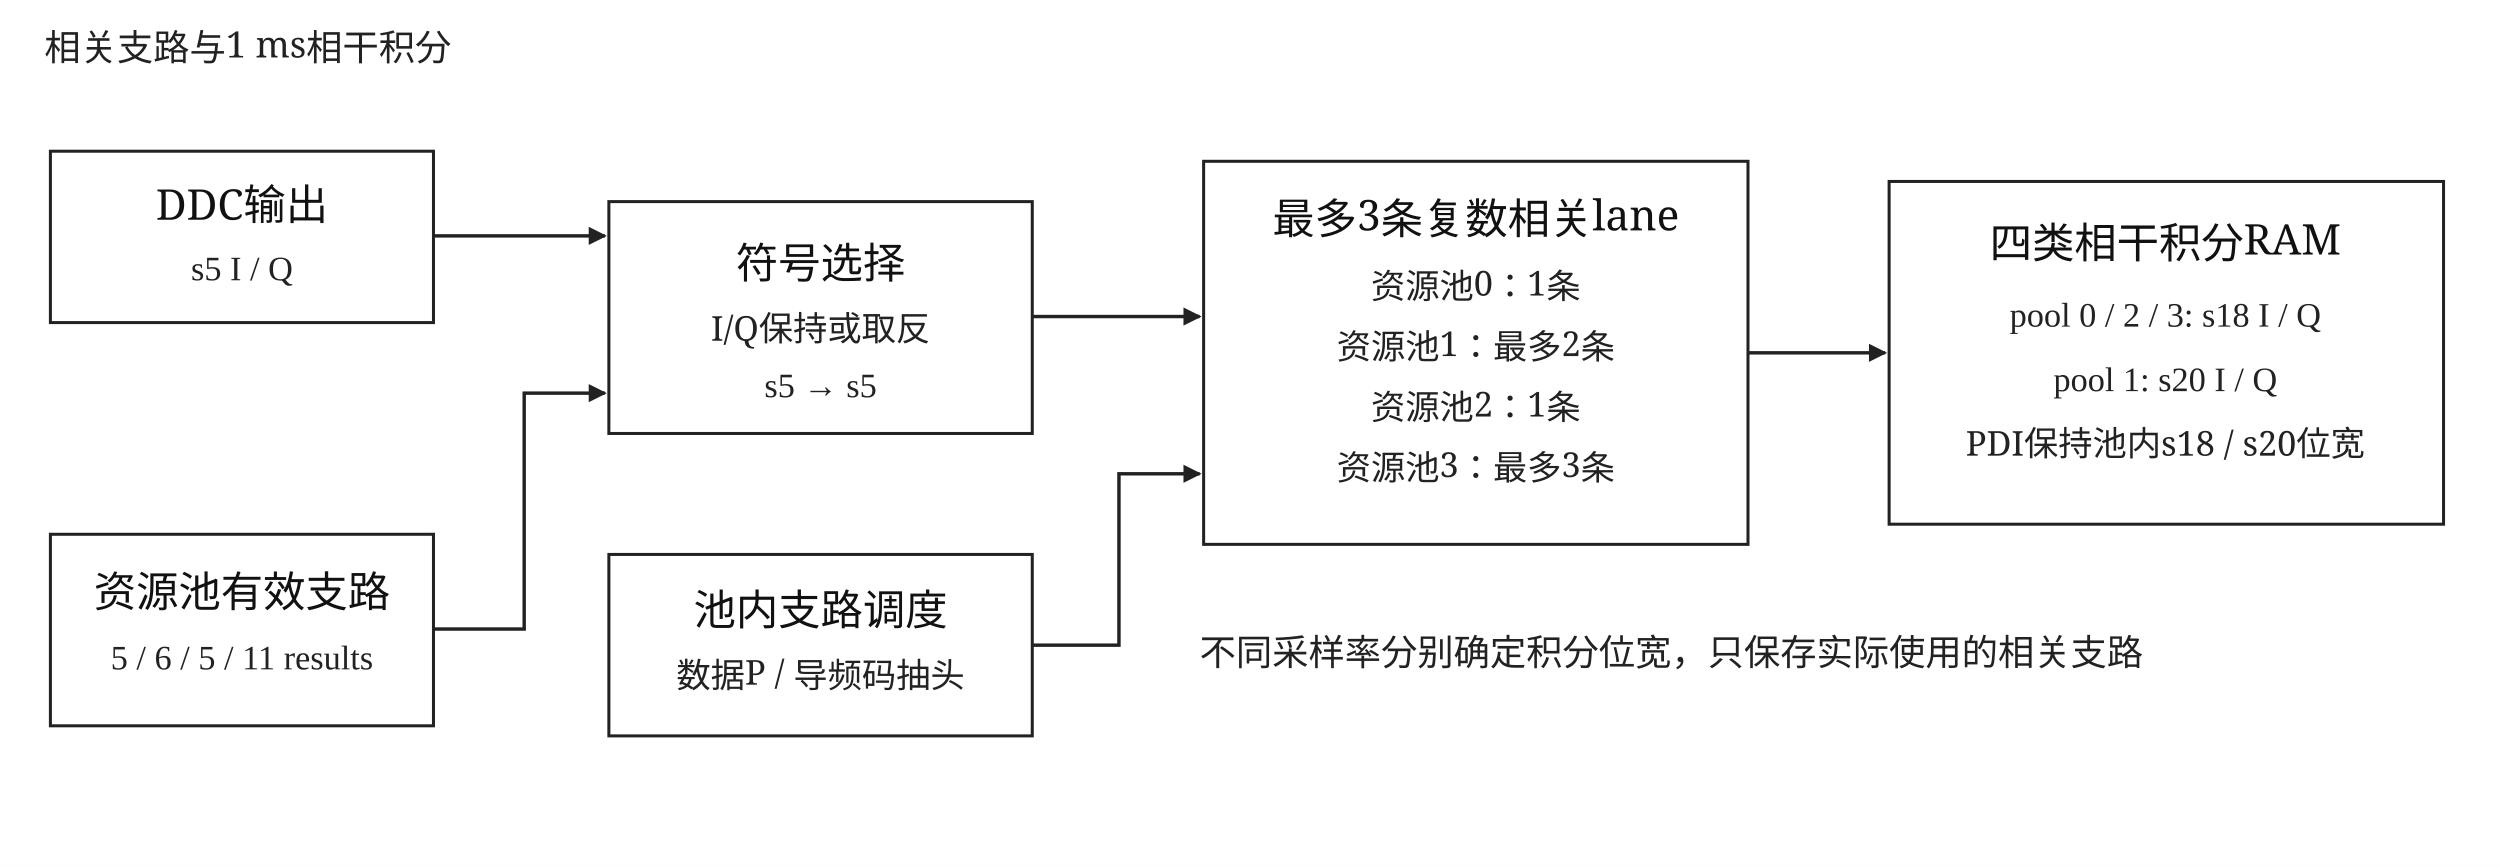
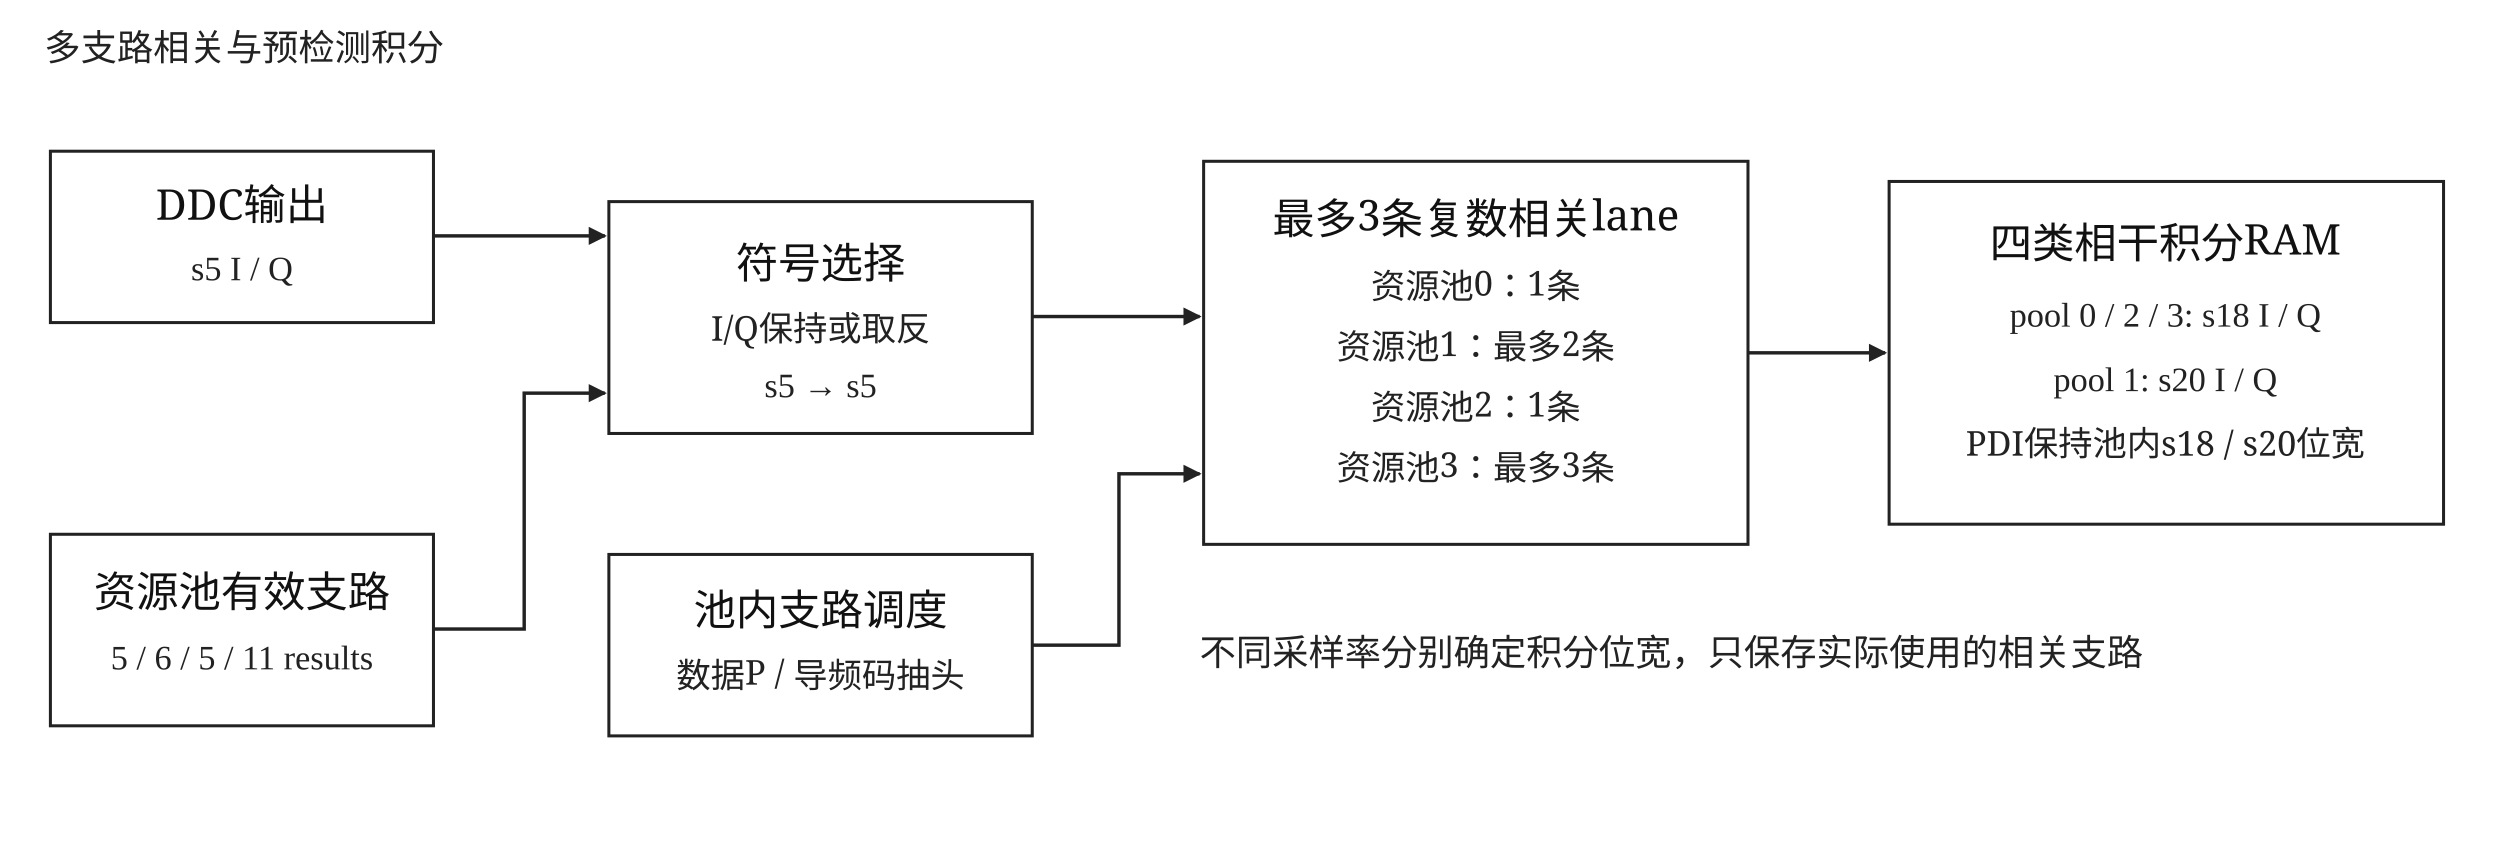
<svg xmlns="http://www.w3.org/2000/svg" width="1240" height="430" viewBox="0 0 1240 430">
  <defs>
    <marker id="arrow" markerWidth="9" markerHeight="9" refX="8" refY="4.5" orient="auto" markerUnits="userSpaceOnUse">
      <path d="M0,0 L9,4.5 L0,9 Z" fill="#222222" />
    </marker>
    <style>
      .box { fill: #ffffff; stroke: #222222; stroke-width: 1.5; }
      .line { fill: none; stroke: #222222; stroke-width: 1.7;
              marker-end: url(#arrow); }
      .title { font-size: 21px; fill: #111111; text-anchor: middle; }
      .text { font-size: 17px; fill: #222222; text-anchor: middle; }
      .caption { font-size: 18px; fill: #222222; }
    </style>
  </defs>
  <rect x="0" y="0" width="1240" height="430" fill="#ffffff" />
-   <text x="22" y="30" class="caption" font-family="SimSun, Songti SC, serif">相关支路与1 ms相干积分</text>
+   <text x="22" y="30" class="caption" font-family="SimSun, Songti SC, serif">多支路相关与预检测积分</text>
  <rect class="box" x="25" y="75" width="190" height="85" />
  <text class="title" x="120" y="109" font-family="SimSun, Songti SC, serif">DDC输出</text>
  <text class="text" x="120" y="139" font-family="'Times New Roman', serif">s5 I / Q</text>
  <rect class="box" x="25" y="265" width="190" height="95" />
  <text class="title" x="120" y="301" font-family="SimSun, Songti SC, serif">资源池有效支路</text>
  <text class="text" x="120" y="332" font-family="'Times New Roman', serif">5 / 6 / 5 / 11 results</text>
  <path class="line" d="M215,117 H300" />
  <path class="line" d="M215,312 H260 V195 H300" />
  <rect class="box" x="302" y="100" width="210" height="115" />
  <text class="title" x="407" y="138" font-family="SimSun, Songti SC, serif">符号选择</text>
  <text class="text" x="407" y="169" font-family="SimSun, Songti SC, serif">I/Q保持或取反</text>
  <text class="text" x="407" y="197" font-family="'Times New Roman', serif">s5 → s5</text>
  <rect class="box" x="302" y="275" width="210" height="90" />
  <text class="title" x="407" y="310" font-family="SimSun, Songti SC, serif">池内支路调度</text>
  <text class="text" x="407" y="341" font-family="SimSun, Songti SC, serif">数据P / 导频码抽头</text>
  <path class="line" d="M512,157 H595" />
  <path class="line" d="M512,320 H555 V235 H595" />
  <rect class="box" x="597" y="80" width="270" height="190" />
  <text class="title" x="732" y="116" font-family="SimSun, Songti SC, serif">最多3条复数相关lane</text>
  <text class="text" x="732" y="148" font-family="SimSun, Songti SC, serif">资源池0：1条</text>
  <text class="text" x="732" y="178" font-family="SimSun, Songti SC, serif">资源池1：最多2条</text>
  <text class="text" x="732" y="208" font-family="SimSun, Songti SC, serif">资源池2：1条</text>
  <text class="text" x="732" y="238" font-family="SimSun, Songti SC, serif">资源池3：最多3条</text>
  <path class="line" d="M867,175 H935" />
  <rect class="box" x="937" y="90" width="275" height="170" />
  <text class="title" x="1074" y="128" font-family="SimSun, Songti SC, serif">四类相干积分RAM</text>
  <text class="text" x="1074" y="162" font-family="'Times New Roman', serif">pool 0 / 2 / 3: s18 I / Q</text>
  <text class="text" x="1074" y="194" font-family="'Times New Roman', serif">pool 1: s20 I / Q</text>
  <text class="text" x="1074" y="226" font-family="SimSun, Songti SC, serif">PDI保持池内s18 / s20位宽</text>
  <text x="595" y="330" class="caption" font-family="SimSun, Songti SC, serif">不同采样率分别确定积分位宽，只保存实际使用的相关支路</text>
</svg>
